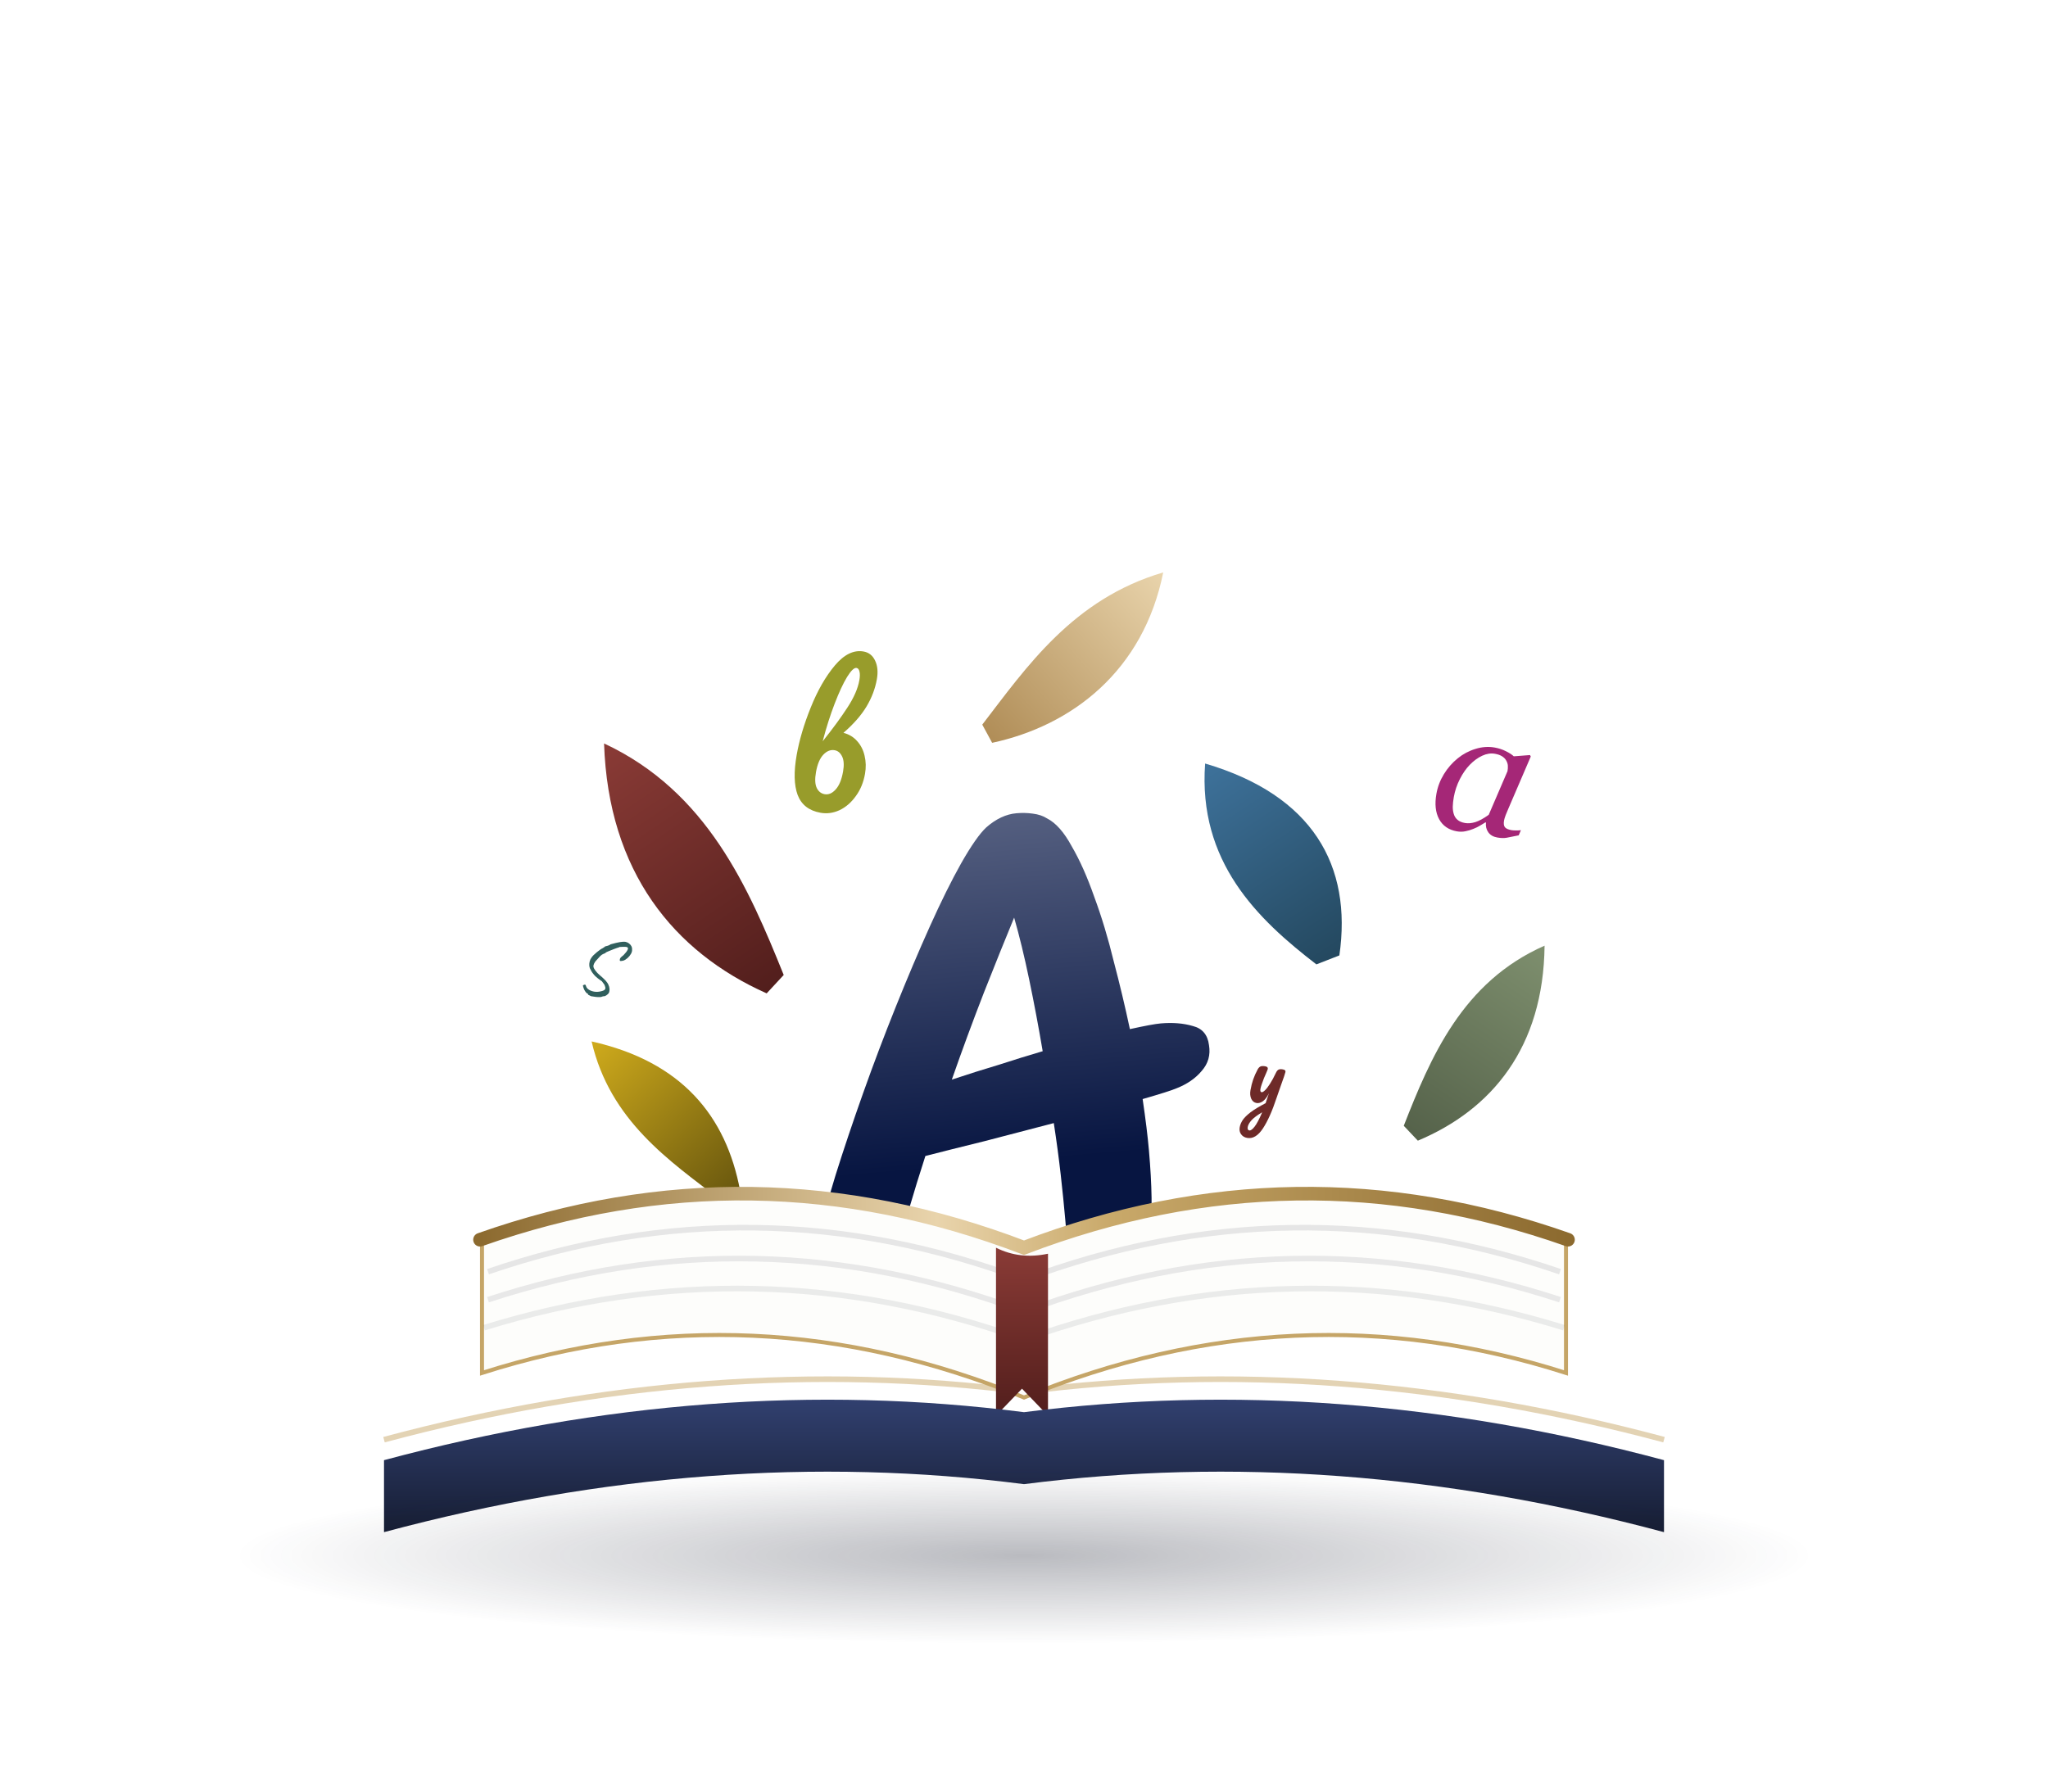
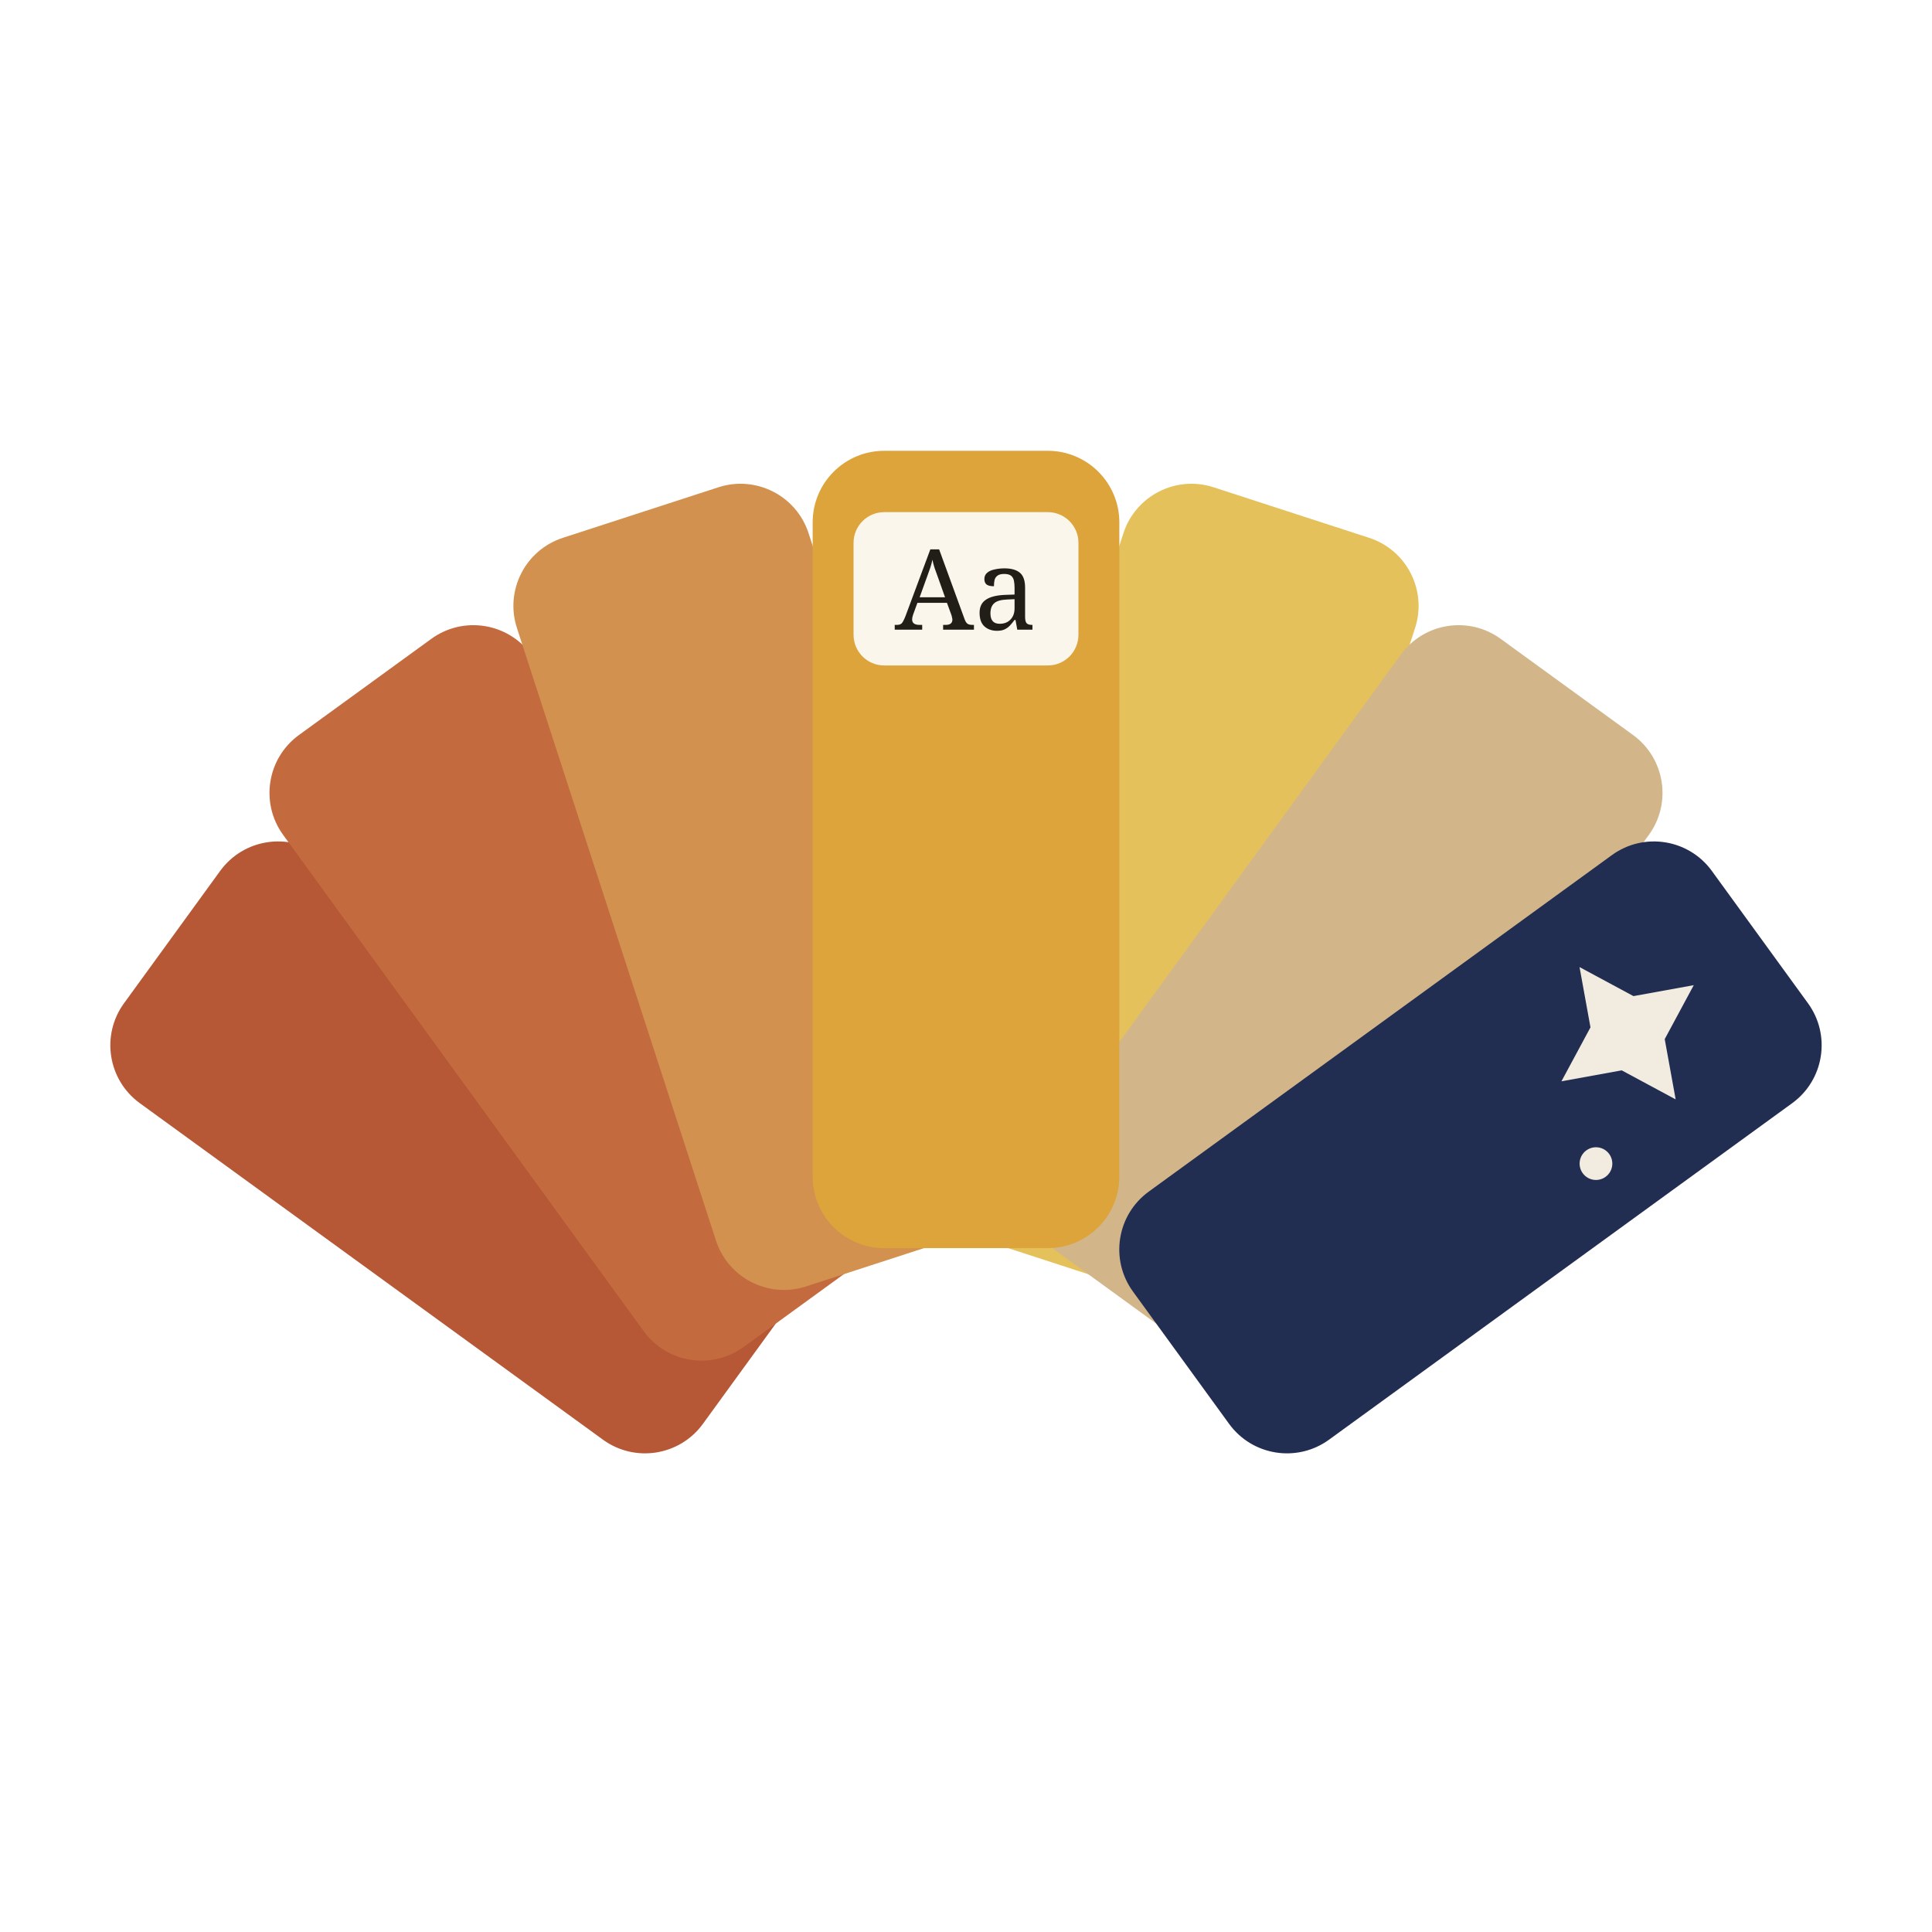
- <svg xmlns="http://www.w3.org/2000/svg" width="512" height="448" viewBox="0 0 512 448" fill="none">
-   <path d="M212.882 331.035C210.491 331.244 208.338 330.73 206.423 329.492C204.508 328.254 203.35 325.344 202.949 320.762C202.766 318.67 203.221 315.267 204.315 310.554C205.408 305.84 206.93 300.287 208.88 293.892C210.921 287.39 213.23 280.512 215.808 273.26C218.386 266.008 221.117 258.792 224.003 251.614C226.888 244.435 229.717 237.763 232.49 231.598C235.264 225.432 237.866 220.186 240.298 215.857C242.821 211.42 244.918 208.426 246.589 206.875C249.014 204.755 251.521 203.582 254.111 203.356C255.506 203.234 256.864 203.265 258.185 203.451C259.606 203.628 260.795 204.026 261.753 204.645C263.958 205.757 266.019 208.086 267.935 211.632C269.942 215.071 271.816 219.273 273.555 224.241C275.395 229.199 277.02 234.578 278.43 240.377C279.932 246.068 281.28 251.722 282.474 257.339C286.216 256.51 288.784 256.034 290.179 255.912C293.168 255.651 295.847 255.868 298.216 256.564C300.577 257.161 301.921 258.75 302.247 261.331C302.664 263.804 302.05 265.966 300.405 267.816C298.86 269.658 296.777 271.095 294.157 272.127C292.997 272.63 290.165 273.531 285.66 274.828C286.404 279.882 286.928 284.153 287.233 287.64C288.009 296.506 288.112 303.423 287.543 308.392C287.073 313.351 286.183 316.943 284.872 319.165C283.66 321.38 282.275 322.755 280.716 323.293C279.265 323.922 277.942 324.289 276.746 324.394C276.647 324.402 276.547 324.411 276.448 324.42C273.559 324.672 271.351 324.113 269.826 322.74C268.4 321.359 267.535 318.926 267.23 315.439L266.302 304.829C266.014 301.542 265.642 297.86 265.185 293.785C264.728 289.709 264.149 285.393 263.45 280.837C257.659 282.347 251.869 283.858 246.078 285.368C240.379 286.77 235.468 288.003 231.345 289.066C229.844 293.715 228.553 297.893 227.473 301.601C226.383 305.21 225.676 308.032 225.352 310.068C224.285 315.08 223.226 319.038 222.175 321.94C221.115 324.743 220.036 326.745 218.936 327.946C217.945 329.237 216.96 330.026 215.981 330.312C215.011 330.698 213.978 330.939 212.882 331.035ZM237.955 269.967C242.052 268.605 246.008 267.355 249.824 266.219C253.63 264.982 257.247 263.863 260.672 262.86C259.634 256.728 258.509 250.753 257.297 244.936C256.086 239.12 254.831 233.959 253.534 229.455C251.379 234.663 248.864 240.906 245.987 248.184C243.202 255.354 240.524 262.615 237.955 269.967Z" fill="url(#paint0_linear_2_82)" />
-   <path d="M248.035 185.746C267.972 181.471 285.855 167.785 290.805 143.138C268.22 149.771 256.57 166.898 245.567 181.199L248.035 185.746Z" fill="url(#paint1_linear_2_82)" />
-   <path d="M185.019 297.694C181.523 279.048 170.395 265.442 147.901 260.418C152.494 280.22 167.356 290.285 180.188 300.078L185.019 297.694Z" fill="url(#paint2_linear_2_82)" />
-   <path d="M191.665 248.4C168.508 238.078 152.062 218.047 151.016 185.906C176.788 197.923 187.159 222.05 195.927 243.799L191.665 248.4Z" fill="url(#paint3_linear_2_82)" />
-   <path d="M334.843 238.908C338.079 216.489 328.209 198.843 301.282 190.925C299.482 215.514 314.38 229.833 329.098 241.15L334.843 238.908Z" fill="url(#paint4_linear_2_82)" />
-   <path d="M354.461 285.233C372.959 277.48 385.871 261.914 386.144 236.474C365.567 245.521 357.629 264.443 350.941 281.51L354.461 285.233Z" fill="url(#paint5_linear_2_82)" />
-   <path d="M96 360C150.667 345.333 204 341.333 256 348C308 341.333 361.333 345.333 416 360" stroke="#C9A96A" stroke-opacity="0.5" stroke-width="1.4" />
-   <path d="M256.179 312.467C301.291 295.218 346.391 294.516 391.5 310.355V343.316C346.332 328.862 301.158 330.911 256 349.46C210.842 330.911 165.668 328.862 120.5 343.316V310.355C165.609 294.516 210.709 295.218 255.821 312.467L256 312.536L256.179 312.467Z" fill="#FDFDFB" stroke="#C5A567" />
-   <path d="M122 318C166.667 302.667 211.333 303.333 256 320C300.667 303.333 345.333 302.667 390 318" stroke="#181C2D" stroke-opacity="0.1" stroke-width="1.4" />
-   <path d="M122 325C166.667 310.333 211.333 311.333 256 328C300.667 311.333 345.333 310.333 390 325" stroke="#181C2D" stroke-opacity="0.09" stroke-width="1.4" />
-   <path d="M121 332C166.333 318 211.333 319 256 335C300.667 319 345.667 318 391 332" stroke="#181C2D" stroke-opacity="0.08" stroke-width="1.4" />
-   <path d="M120 310C165.333 294 210.667 294.667 256 312C301.333 294.667 346.667 294 392 310" stroke="url(#paint6_linear_2_82)" stroke-width="3.4" stroke-linecap="round" />
-   <path d="M262 313.5V354L255.5 347.25L249 354V312C253 314 257.333 314.5 262 313.5Z" fill="url(#paint7_linear_2_82)" />
-   <path d="M371.493 205.675L371.345 205.648C370.99 205.848 370.559 206.106 370.052 206.424C369.562 206.73 368.996 207.009 368.356 207.259C367.744 207.515 367.091 207.713 366.397 207.852C365.701 208.006 364.972 208.015 364.21 207.881C362.165 207.52 360.687 206.503 359.774 204.83C358.876 203.159 358.651 201.054 359.099 198.515C359.407 196.766 360.032 195.124 360.971 193.588C361.911 192.052 363.068 190.729 364.442 189.618C365.749 188.554 367.218 187.773 368.847 187.275C370.479 186.763 372.085 186.646 373.665 186.925C374.666 187.102 375.595 187.403 376.45 187.831C377.32 188.26 377.986 188.69 378.448 189.121L382.495 188.809L382.693 189.171L377.071 202.251C376.881 202.669 376.667 203.183 376.428 203.796C376.205 204.397 376.068 204.845 376.016 205.141C375.874 205.945 375.948 206.518 376.236 206.86C376.525 207.202 377.072 207.444 377.876 207.585C378.144 207.633 378.532 207.657 379.041 207.66C379.549 207.662 379.946 207.638 380.232 207.586L379.675 208.884C378.316 209.168 377.307 209.368 376.646 209.485C375.986 209.601 375.211 209.581 374.323 209.424C373.307 209.245 372.555 208.807 372.067 208.11C371.579 207.413 371.388 206.601 371.493 205.675ZM376.877 192.836C376.959 192.371 376.988 191.918 376.964 191.477C376.94 191.037 376.805 190.606 376.559 190.184C376.339 189.782 376.001 189.431 375.545 189.133C375.088 188.834 374.486 188.619 373.739 188.487C372.709 188.305 371.648 188.467 370.555 188.973C369.462 189.478 368.427 190.234 367.45 191.24C366.528 192.182 365.699 193.374 364.965 194.815C364.231 196.257 363.726 197.76 363.45 199.326C363.298 200.186 363.213 200.957 363.195 201.637C363.177 202.318 363.261 202.958 363.446 203.557C363.619 204.141 363.934 204.625 364.389 205.011C364.845 205.397 365.461 205.658 366.236 205.795C367.026 205.934 367.89 205.861 368.827 205.575C369.782 205.278 370.9 204.668 372.183 203.745L376.877 192.836Z" fill="#A52777" />
-   <path d="M320.645 267.399C320.947 267.453 321.15 267.529 321.254 267.629C321.358 267.728 321.394 267.87 321.362 268.054C321.306 268.369 320.938 269.461 320.256 271.331C319.628 273.13 319.257 274.195 319.144 274.527C318.063 277.816 316.923 280.37 315.722 282.189C314.521 284.008 313.211 284.793 311.793 284.543C311.124 284.425 310.616 284.118 310.27 283.624C309.921 283.143 309.806 282.568 309.924 281.898C310.033 281.281 310.282 280.675 310.671 280.08C311.074 279.488 311.73 278.838 312.639 278.132C313.56 277.442 314.818 276.682 316.413 275.853L316.551 275.41C316.729 274.941 316.957 274.263 317.235 273.378C316.805 274.277 316.31 274.934 315.75 275.35C315.191 275.753 314.65 275.907 314.124 275.815C313.533 275.711 313.095 275.356 312.809 274.75C312.539 274.134 312.475 273.419 312.619 272.605C312.793 271.62 313.017 270.732 313.292 269.941C313.569 269.137 313.939 268.302 314.404 267.436C314.604 267.065 314.838 266.815 315.104 266.686C315.371 266.557 315.76 266.538 316.272 266.628C316.561 266.679 316.75 266.76 316.839 266.87C316.941 266.983 316.976 267.131 316.943 267.315C316.925 267.42 316.79 267.762 316.539 268.341C316.322 268.803 316.139 269.225 315.991 269.605C315.791 270.125 315.608 270.627 315.441 271.112C315.277 271.584 315.167 271.978 315.111 272.293C315.023 272.792 315.117 273.065 315.393 273.114C315.59 273.149 315.867 272.995 316.226 272.652C316.597 272.311 317.018 271.769 317.487 271.026C317.97 270.285 318.472 269.358 318.993 268.245C319.167 267.87 319.375 267.615 319.615 267.482C319.868 267.35 320.211 267.323 320.645 267.399ZM312.347 282.67C312.675 282.728 313.11 282.412 313.651 281.722C314.193 281.033 314.823 279.837 315.543 278.136C314.381 278.812 313.509 279.457 312.927 280.072C312.356 280.702 312.023 281.28 311.931 281.805C311.891 282.028 311.898 282.219 311.952 282.377C312.018 282.538 312.15 282.636 312.347 282.67Z" fill="#6E2A28" />
-   <path d="M147.754 249.104C147.529 248.997 147.349 248.904 147.214 248.826C147.077 248.761 147.008 248.729 147.008 248.729C147.046 248.668 147.043 248.607 147 248.545C146.969 248.485 146.883 248.436 146.741 248.398C146.565 248.245 146.408 248.061 146.27 247.847C146.142 247.649 146.041 247.455 145.966 247.266C145.891 247.077 145.838 246.918 145.806 246.791C145.749 246.578 145.724 246.451 145.731 246.412C145.753 246.362 145.842 246.317 145.998 246.276C146.161 246.197 146.272 246.183 146.331 246.234C146.403 246.287 146.471 246.434 146.537 246.676C146.655 247.008 146.903 247.289 147.282 247.518C147.675 247.75 148.128 247.904 148.642 247.981C149.172 248.048 149.692 248.018 150.202 247.891C150.722 247.78 151.06 247.629 151.215 247.44C151.386 247.24 151.39 246.95 151.227 246.569C151.206 246.457 151.175 246.363 151.134 246.288C151.093 246.214 151.023 246.113 150.923 245.987C150.837 245.864 150.69 245.662 150.482 245.381C150.301 245.255 150.132 245.137 149.975 245.028C149.832 244.922 149.676 244.806 149.509 244.682C149.317 244.54 149.088 244.344 148.82 244.093C148.568 243.832 148.333 243.554 148.115 243.258C147.896 242.962 147.746 242.699 147.665 242.468C147.49 242.234 147.379 241.937 147.335 241.577C147.292 241.204 147.319 240.823 147.414 240.434C147.51 240.044 147.671 239.707 147.897 239.422C148.009 239.252 148.179 239.052 148.409 238.822C148.655 238.581 148.92 238.343 149.205 238.109C149.49 237.875 149.764 237.666 150.027 237.482C150.289 237.298 150.501 237.173 150.661 237.107C150.785 237.02 150.915 236.935 151.052 236.851C151.191 236.753 151.26 236.705 151.26 236.705C151.285 236.641 151.311 236.612 151.337 236.617C151.376 236.624 151.396 236.627 151.396 236.627C151.468 236.599 151.625 236.559 151.864 236.507C152.103 236.454 152.376 236.326 152.683 236.123C153.637 235.858 154.407 235.676 154.993 235.576C155.579 235.476 156.05 235.457 156.404 235.52C156.73 235.591 157.012 235.722 157.249 235.913C157.501 236.093 157.693 236.309 157.825 236.563C157.969 236.818 158.033 237.107 158.017 237.429C158.054 237.76 157.962 238.123 157.744 238.518C157.528 238.9 157.243 239.249 156.889 239.566C156.551 239.872 156.201 240.087 155.841 240.213C155.445 240.306 155.183 240.334 155.054 240.298C154.94 240.251 154.912 240.104 154.969 239.857C154.988 239.752 155.043 239.633 155.134 239.5C155.238 239.369 155.487 239.149 155.88 238.839C156.409 238.296 156.752 237.849 156.908 237.498C157.065 237.146 157.016 236.928 156.76 236.842C156.686 236.802 156.541 236.776 156.327 236.765C156.125 236.757 155.895 236.757 155.636 236.766C155.393 236.763 155.181 236.773 155.001 236.796C154.824 236.805 154.733 236.823 154.728 236.849C154.728 236.849 154.724 236.869 154.718 236.908C154.711 236.948 154.682 236.956 154.632 236.934C154.606 236.929 154.485 236.962 154.269 237.032C154.054 237.103 153.793 237.199 153.487 237.321C153.181 237.443 152.876 237.565 152.57 237.687C152.264 237.809 152.001 237.918 151.781 238.015C151.576 238.101 151.465 238.156 151.447 238.18C151.395 238.319 151.221 238.424 150.925 238.494C150.634 238.605 150.351 238.792 150.074 239.055C149.811 239.319 149.509 239.652 149.167 240.052C148.891 240.315 148.675 240.615 148.521 240.954C148.369 241.279 148.32 241.555 148.375 241.781C148.404 242.003 148.56 242.308 148.843 242.696C149.127 243.085 149.498 243.475 149.957 243.867C150.359 244.195 150.716 244.516 151.026 244.828C151.339 245.126 151.588 245.407 151.771 245.67C151.968 245.935 152.091 246.159 152.14 246.344C152.258 246.595 152.329 246.844 152.353 247.092C152.393 247.329 152.394 247.553 152.357 247.763C152.333 247.976 152.28 248.162 152.197 248.324C152.068 248.518 151.866 248.706 151.59 248.887C151.327 249.071 151.118 249.142 150.963 249.102C150.812 249.115 150.692 249.142 150.604 249.18C150.529 249.221 150.442 249.253 150.343 249.277C150.242 249.313 150.036 249.331 149.725 249.33C149.427 249.332 149.099 249.308 148.742 249.258C148.383 249.222 148.054 249.171 147.754 249.104Z" fill="#305F5D" />
-   <path d="M205.152 203.24C202.263 202.731 200.351 201.247 199.414 198.788C198.506 196.335 198.424 192.999 199.168 188.782C199.825 185.055 201 181.092 202.694 176.893C204.392 172.665 206.393 169.176 208.695 166.424C211.031 163.649 213.427 162.478 215.882 162.911C217.211 163.145 218.178 163.912 218.783 165.21C219.393 166.479 219.538 168.024 219.217 169.843C218.799 172.212 217.936 174.488 216.628 176.67C215.32 178.852 213.4 181.045 210.866 183.249C212.261 183.614 213.405 184.307 214.297 185.328C215.218 186.355 215.836 187.581 216.151 189.006C216.494 190.437 216.529 191.932 216.253 193.492C215.871 195.659 215.094 197.532 213.922 199.113C212.779 200.698 211.427 201.86 209.867 202.597C208.313 203.306 206.741 203.521 205.152 203.24ZM205.667 185.37C208.19 182.211 210.249 179.402 211.844 176.943C213.473 174.46 214.471 172.179 214.838 170.099C215.001 169.175 215.01 168.446 214.866 167.915C214.75 167.388 214.505 167.091 214.129 167.025C213.551 166.923 212.763 167.678 211.764 169.289C210.799 170.876 209.768 173.092 208.671 175.937C207.573 178.781 206.572 181.926 205.667 185.37ZM206.151 198.591C207.133 198.764 208.05 198.375 208.903 197.423C209.785 196.477 210.407 194.978 210.768 192.927C211.048 191.338 210.971 190.088 210.536 189.178C210.101 188.267 209.479 187.74 208.67 187.598C207.659 187.419 206.715 187.789 205.838 188.707C204.962 189.625 204.347 191.08 203.996 193.073C203.69 194.806 203.755 196.128 204.19 197.039C204.63 197.921 205.284 198.438 206.151 198.591Z" fill="#989C2B" />
-   <path d="M256 353.125C204 346.458 150.667 350.458 96 365.125V383.125C150.667 368.458 204 364.458 256 371.125C308 364.458 361.333 368.458 416 383.125V365.125C361.333 350.458 308 346.458 256 353.125Z" fill="url(#paint8_linear_2_82)" />
-   <path d="M256 411C364.248 411 452 401.15 452 389C452 376.85 364.248 367 256 367C147.752 367 60 376.85 60 389C60 401.15 147.752 411 256 411Z" fill="url(#paint9_radial_2_82)" />
-   <defs>
-     <linearGradient id="paint0_linear_2_82" x1="243.753" y1="165.665" x2="261.794" y2="371.877" gradientUnits="userSpaceOnUse">
-       <stop stop-color="#77809C" />
-       <stop offset="0.606" stop-color="#071541" />
-     </linearGradient>
-     <linearGradient id="paint1_linear_2_82" x1="248.035" y1="185.746" x2="293.038" y2="145.645" gradientUnits="userSpaceOnUse">
-       <stop stop-color="#B08D57" />
-       <stop offset="1" stop-color="#E9D4AC" />
-     </linearGradient>
-     <linearGradient id="paint2_linear_2_82" x1="148.835" y1="259.533" x2="185.019" y2="297.694" gradientUnits="userSpaceOnUse">
-       <stop stop-color="#CFAB1C" />
-       <stop offset="1" stop-color="#69570E" />
-     </linearGradient>
-     <linearGradient id="paint3_linear_2_82" x1="191.665" y1="248.4" x2="150.004" y2="186.589" gradientUnits="userSpaceOnUse">
-       <stop stop-color="#521E1C" />
-       <stop offset="1" stop-color="#8A3B36" />
-     </linearGradient>
-     <linearGradient id="paint4_linear_2_82" x1="334.843" y1="238.908" x2="302.539" y2="190.094" gradientUnits="userSpaceOnUse">
-       <stop stop-color="#24485F" />
-       <stop offset="1" stop-color="#3E729B" />
-     </linearGradient>
-     <linearGradient id="paint5_linear_2_82" x1="354.461" y1="285.233" x2="386.973" y2="237.033" gradientUnits="userSpaceOnUse">
-       <stop stop-color="#55624A" />
-       <stop offset="1" stop-color="#7E8F6E" />
-     </linearGradient>
-     <linearGradient id="paint6_linear_2_82" x1="120" y1="298.48" x2="392" y2="298.48" gradientUnits="userSpaceOnUse">
-       <stop stop-color="#8C6A2F" />
-       <stop offset="0.42" stop-color="#E9D4AC" />
-       <stop offset="0.58" stop-color="#C9A96A" />
-       <stop offset="1" stop-color="#8C6A2F" />
-     </linearGradient>
-     <linearGradient id="paint7_linear_2_82" x1="249" y1="312" x2="249" y2="354" gradientUnits="userSpaceOnUse">
-       <stop stop-color="#8A3B36" />
-       <stop offset="1" stop-color="#521E1C" />
-     </linearGradient>
-     <linearGradient id="paint8_linear_2_82" x1="96" y1="350" x2="96" y2="383.125" gradientUnits="userSpaceOnUse">
-       <stop stop-color="#31406F" />
-       <stop offset="1" stop-color="#161D33" />
-     </linearGradient>
-     <radialGradient id="paint9_radial_2_82" cx="0" cy="0" r="1" gradientUnits="userSpaceOnUse" gradientTransform="translate(256 389) scale(196 22)">
-       <stop stop-color="#181C2D" stop-opacity="0.3" />
-       <stop offset="1" stop-color="#181C2D" stop-opacity="0" />
-     </radialGradient>
-   </defs>
+ <svg xmlns="http://www.w3.org/2000/svg" viewBox="105.5 77.9 189.0 189.0" width="48" height="48">
+   <g transform="translate(200 226)">
+     <g transform="rotate(-54)">
+       <rect x="-15" y="-96" width="30" height="70" rx="7" fill="#B65735" />
+     </g>
+     <g transform="rotate(-36)">
+       <rect x="-15" y="-100" width="30" height="74" rx="7" fill="#C36B3E" />
+     </g>
+     <g transform="rotate(-18)">
+       <rect x="-15" y="-103" width="30" height="77" rx="7" fill="#D2914F" />
+     </g>
+     <g transform="rotate(18)">
+       <rect x="-15" y="-103" width="30" height="77" rx="7" fill="#E4C15A" />
+     </g>
+     <g transform="rotate(36)">
+       <rect x="-15" y="-100" width="30" height="74" rx="7" fill="#D2B68A" />
+     </g>
+     <g transform="rotate(54)">
+       <rect x="-15" y="-96" width="30" height="70" rx="7" fill="#222D52" />
+       <path d="M0 -88 l2.6 5.4 5.4 2.6 -5.4 2.6 -2.6 5.4 -2.6 -5.4 -5.4 -2.6 5.4 -2.6 Z" fill="#F2EBE0" />
+       <circle cx="8.5" cy="-70" r="1.6" fill="#F2EBE0" />
+     </g>
+     <g>
+       <rect x="-15" y="-104" width="30" height="78" rx="7" fill="#DDA43B" />
+       <rect x="-11" y="-98" width="22" height="15" rx="3" fill="#FBF6EC" />
+       <text x="0" y="-86.5" text-anchor="middle" font-family="Fraunces, Georgia, serif" font-size="11" fill="#211E18">Aa</text>
+     </g>
+   </g>
</svg>
